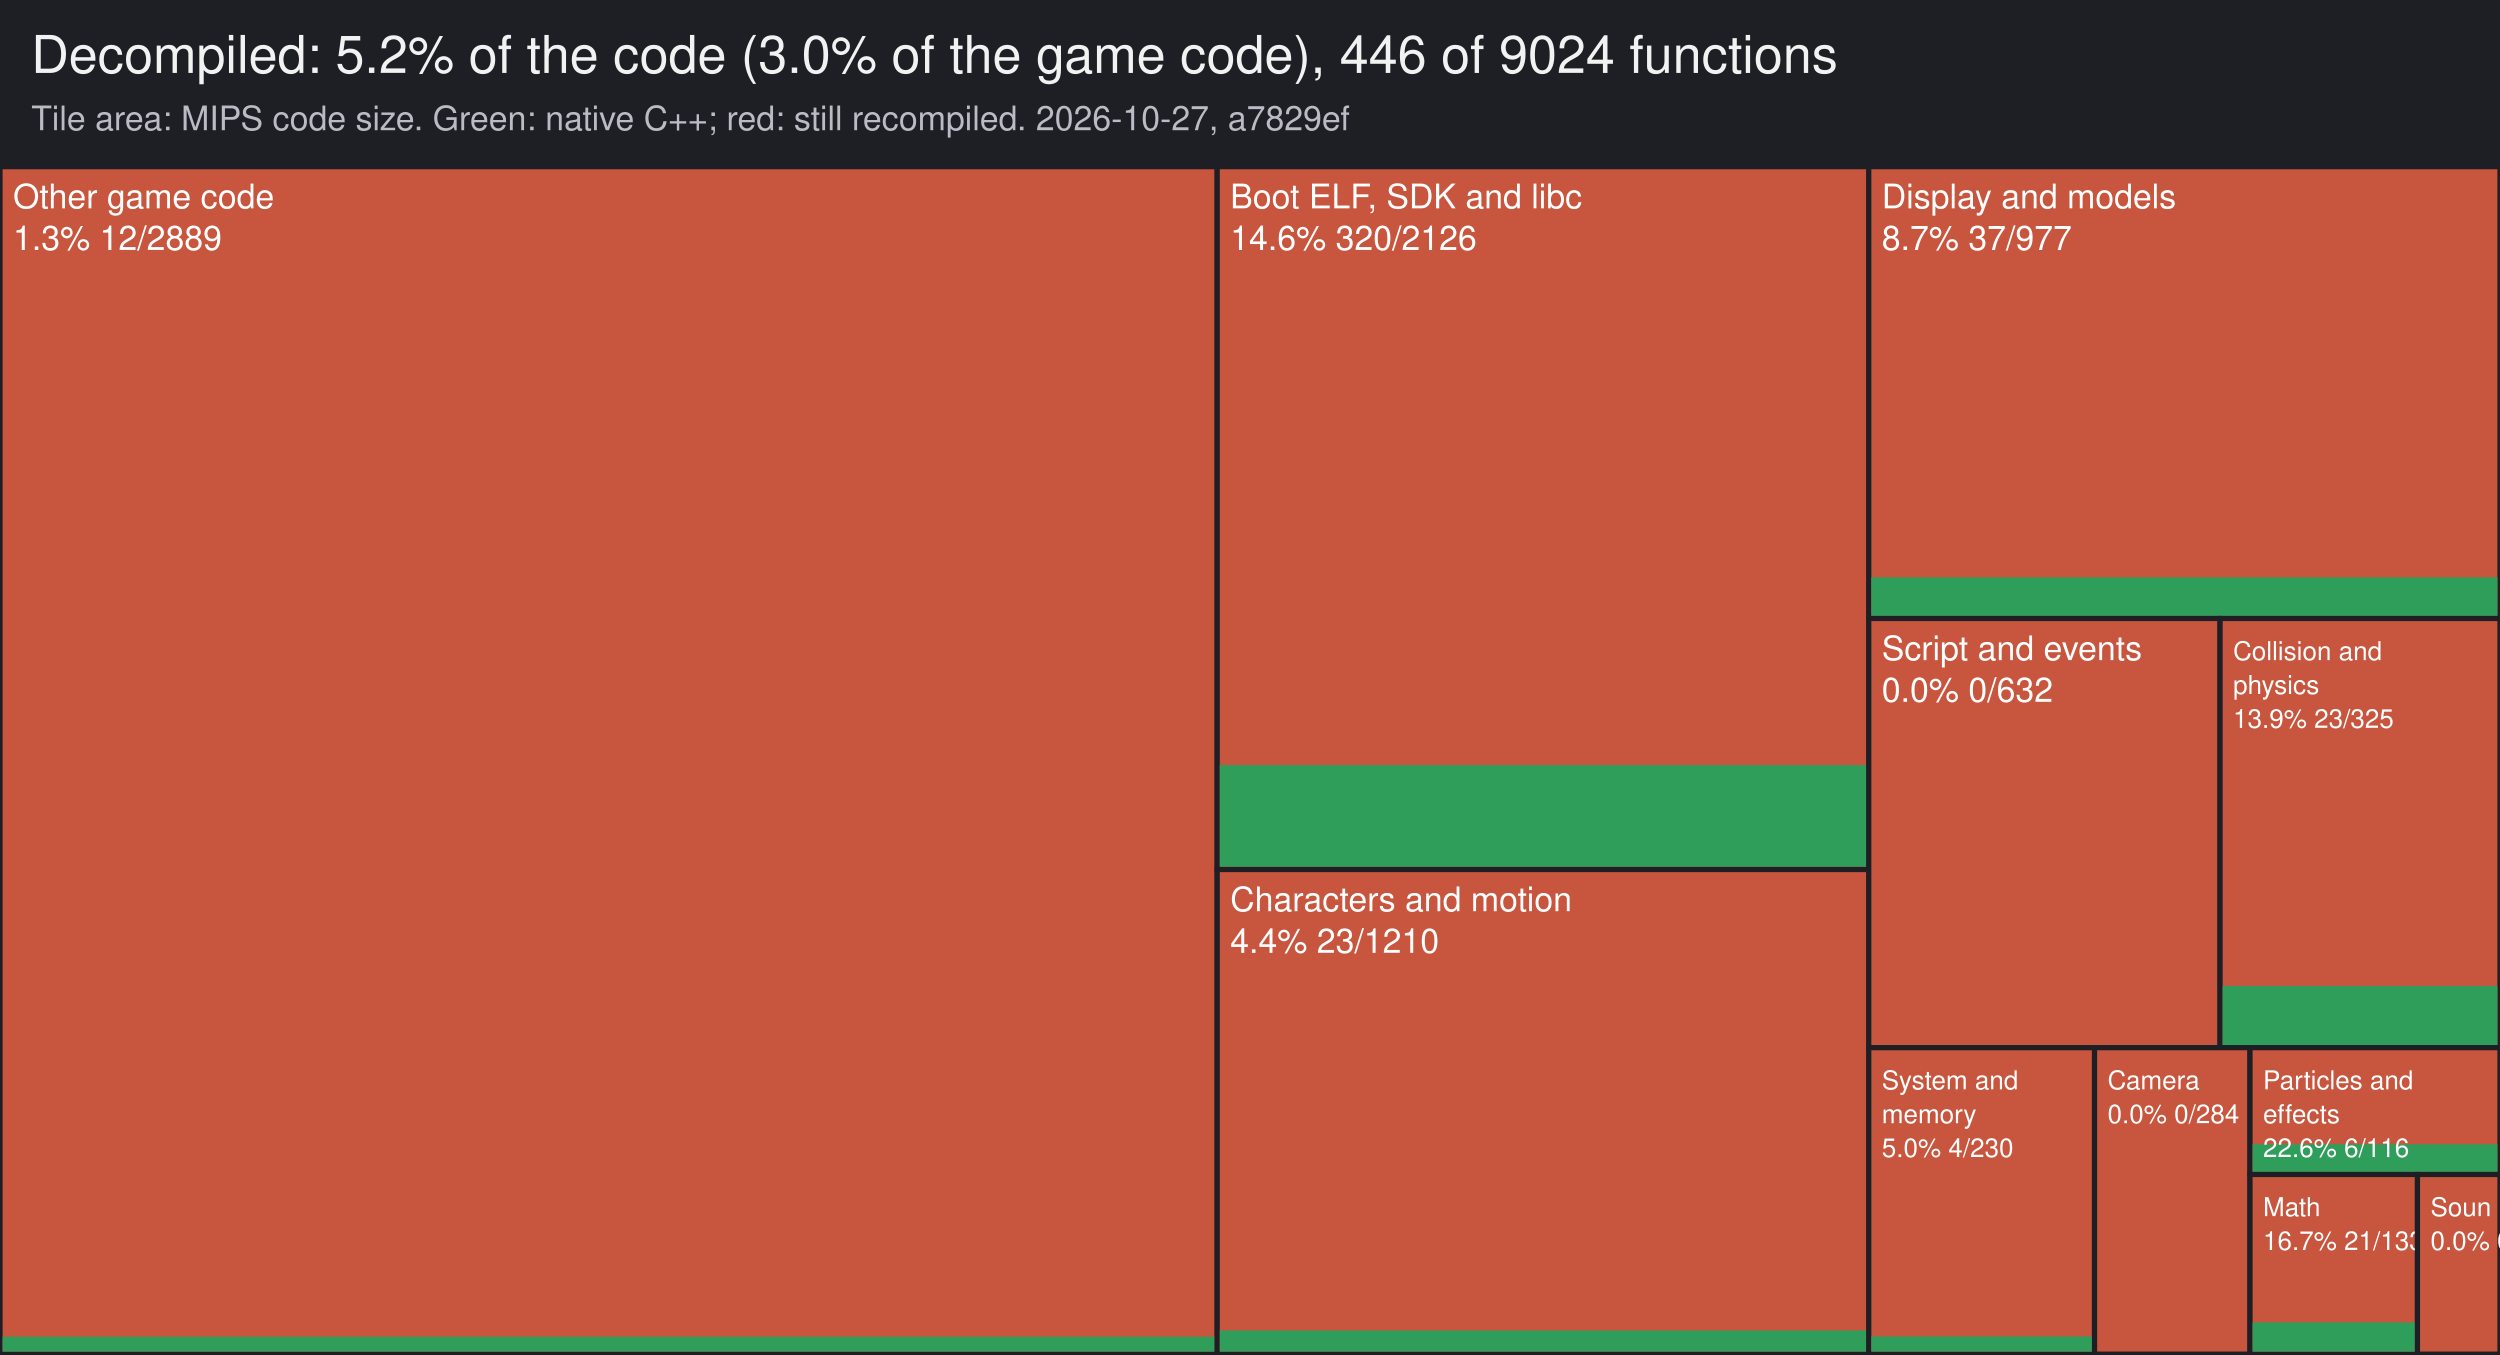
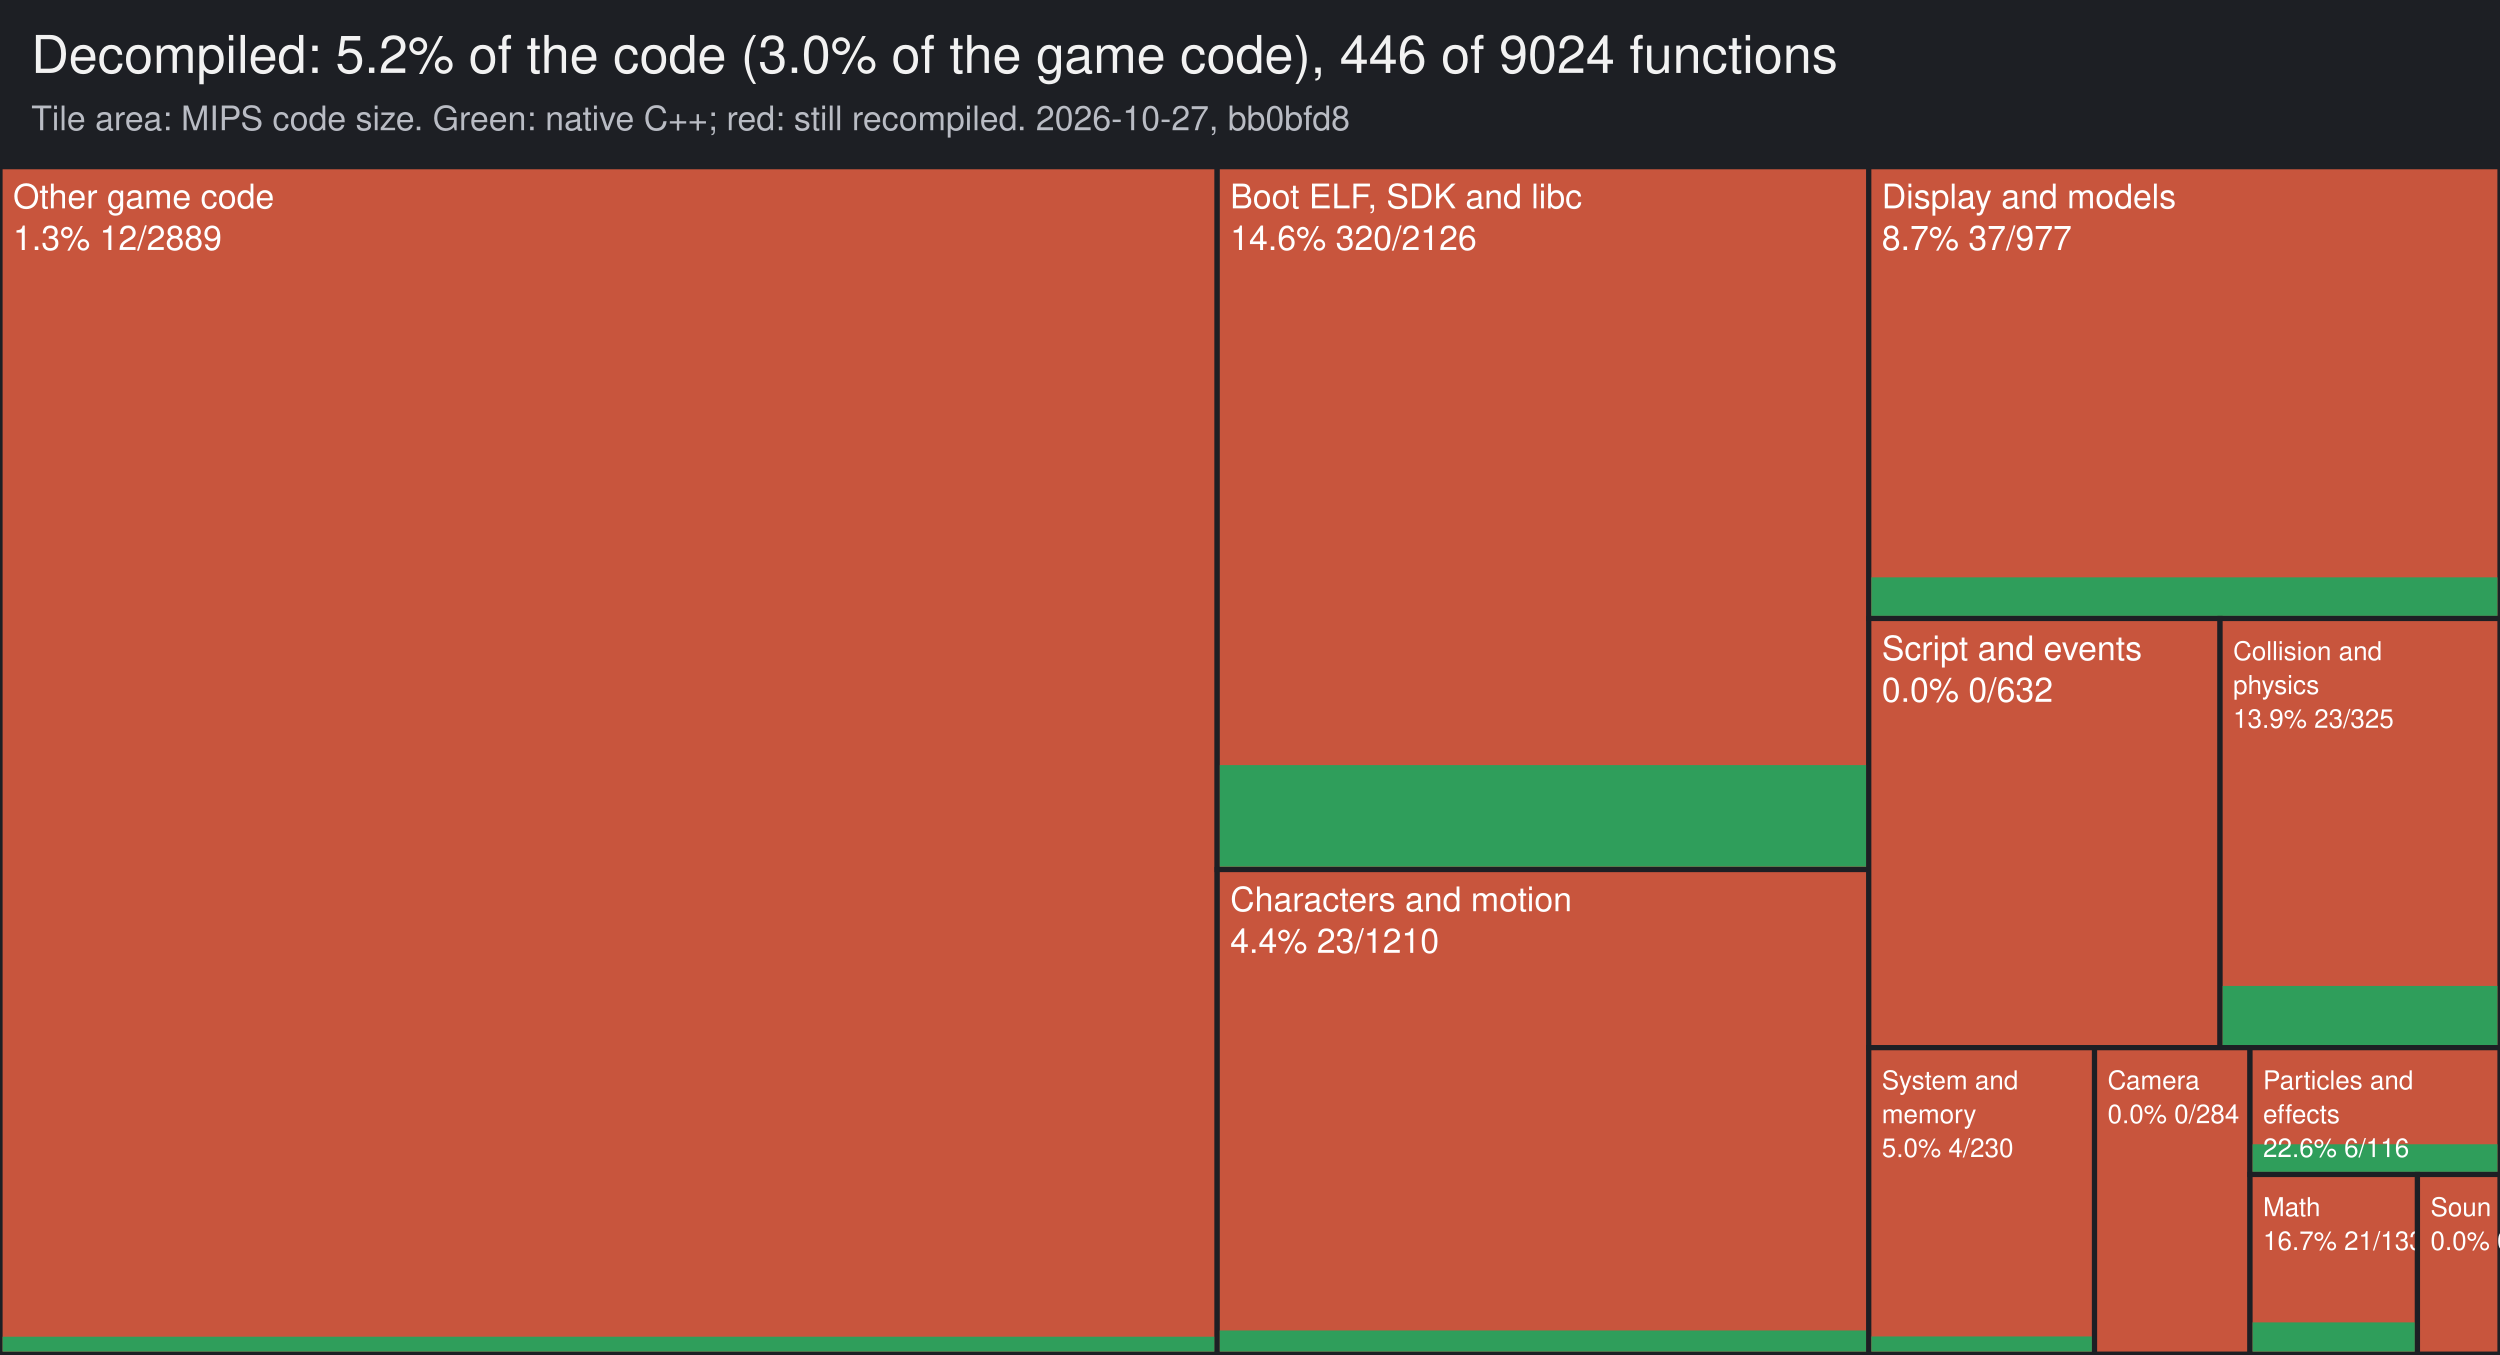
<svg xmlns="http://www.w3.org/2000/svg" width="960" height="520" font-family="Helvetica, Arial, sans-serif">
  <rect width="100%" height="100%" fill="#1d1f24" />
  <text x="12" y="28" font-size="20" fill="#f2f2f2">Decompiled: 5.2% of the code (3.0% of the game code), 446 of 9024 functions</text>
-   <text x="12" y="50" font-size="13" fill="#b9bcc4">Tile area: MIPS code size. Green: native C++; red: still recompiled. 2026-10-27, a7829ef</text>
+   <text x="12" y="50" font-size="13" fill="#b9bcc4">Tile area: MIPS code size. Green: native C++; red: still recompiled. 2026-10-27, bb0bfd8</text>
  <rect x="0.0" y="64.0" width="467.4" height="456.0" fill="#c8553d" stroke="#1d1f24" stroke-width="2" />
  <rect x="1.0" y="513.3" width="465.4" height="5.7" fill="#2f9e5b" />
  <text x="5.0" y="80.0" font-size="13" fill="#ffffff">Other game code</text>
  <text x="5.0" y="96.0" font-size="13" fill="#ffffff">1.3%  12/2889</text>
  <rect x="467.4" y="64.0" width="250.3" height="269.9" fill="#c8553d" stroke="#1d1f24" stroke-width="2" />
  <rect x="468.4" y="293.8" width="248.3" height="39.0" fill="#2f9e5b" />
  <text x="472.4" y="80.0" font-size="13" fill="#ffffff">Boot ELF, SDK and libc</text>
  <text x="472.4" y="96.0" font-size="13" fill="#ffffff">14.6%  320/2126</text>
  <rect x="467.4" y="333.9" width="250.3" height="186.1" fill="#c8553d" stroke="#1d1f24" stroke-width="2" />
  <rect x="468.4" y="510.9" width="248.3" height="8.1" fill="#2f9e5b" />
  <text x="472.4" y="349.9" font-size="13" fill="#ffffff">Characters and motion</text>
  <text x="472.4" y="365.9" font-size="13" fill="#ffffff">4.4%  23/1210</text>
  <rect x="717.6" y="64.0" width="242.4" height="173.5" fill="#c8553d" stroke="#1d1f24" stroke-width="2" />
  <rect x="718.6" y="221.7" width="240.4" height="14.8" fill="#2f9e5b" />
  <text x="722.6" y="80.0" font-size="13" fill="#ffffff">Display and models</text>
  <text x="722.6" y="96.0" font-size="13" fill="#ffffff">8.7%  37/977</text>
  <rect x="717.6" y="237.5" width="134.9" height="164.8" fill="#c8553d" stroke="#1d1f24" stroke-width="2" />
  <rect x="718.6" y="401.3" width="132.9" height="0.0" fill="#2f9e5b" />
  <text x="722.6" y="253.5" font-size="13" fill="#ffffff">Script and events</text>
  <text x="722.6" y="269.5" font-size="13" fill="#ffffff">0.0%  0/632</text>
  <rect x="852.5" y="237.5" width="107.5" height="164.8" fill="#c8553d" stroke="#1d1f24" stroke-width="2" />
  <rect x="853.5" y="378.6" width="105.5" height="22.7" fill="#2f9e5b" />
  <text x="857.5" y="253.5" font-size="10" fill="#ffffff">Collision and</text>
  <text x="857.5" y="266.5" font-size="10" fill="#ffffff">physics</text>
  <text x="857.5" y="279.5" font-size="10" fill="#ffffff">13.9%  23/325</text>
  <rect x="717.6" y="402.3" width="86.7" height="117.7" fill="#c8553d" stroke="#1d1f24" stroke-width="2" />
  <rect x="718.6" y="513.2" width="84.7" height="5.8" fill="#2f9e5b" />
  <text x="722.6" y="418.3" font-size="10" fill="#ffffff">System and</text>
  <text x="722.6" y="431.3" font-size="10" fill="#ffffff">memory</text>
  <text x="722.6" y="444.3" font-size="10" fill="#ffffff">5.0%  4/230</text>
  <rect x="804.3" y="402.3" width="59.7" height="117.7" fill="#c8553d" stroke="#1d1f24" stroke-width="2" />
  <rect x="805.3" y="519.0" width="57.7" height="0.0" fill="#2f9e5b" />
  <text x="809.3" y="418.3" font-size="10" fill="#ffffff">Camera</text>
  <text x="809.3" y="431.3" font-size="10" fill="#ffffff">0.0%  0/284</text>
  <rect x="864.0" y="402.3" width="96.0" height="48.7" fill="#c8553d" stroke="#1d1f24" stroke-width="2" />
  <rect x="865.0" y="439.4" width="94.0" height="10.6" fill="#2f9e5b" />
  <text x="869.0" y="418.3" font-size="10" fill="#ffffff">Particles and</text>
  <text x="869.0" y="431.3" font-size="10" fill="#ffffff">effects</text>
  <text x="869.0" y="444.3" font-size="10" fill="#ffffff">22.6%  6/116</text>
  <rect x="864.0" y="451.0" width="64.3" height="69.0" fill="#c8553d" stroke="#1d1f24" stroke-width="2" />
  <rect x="865.0" y="507.8" width="62.3" height="11.2" fill="#2f9e5b" />
  <text x="869.0" y="467.0" font-size="10" fill="#ffffff">Math</text>
  <text x="869.0" y="480.0" font-size="10" fill="#ffffff">16.7%  21/133</text>
  <rect x="928.3" y="451.0" width="31.7" height="69.0" fill="#c8553d" stroke="#1d1f24" stroke-width="2" />
  <rect x="929.3" y="519.0" width="29.7" height="0.0" fill="#2f9e5b" />
  <text x="933.3" y="467.0" font-size="10" fill="#ffffff">Soun</text>
  <text x="933.3" y="480.0" font-size="10" fill="#ffffff">0.0%  0/102</text>
</svg>
